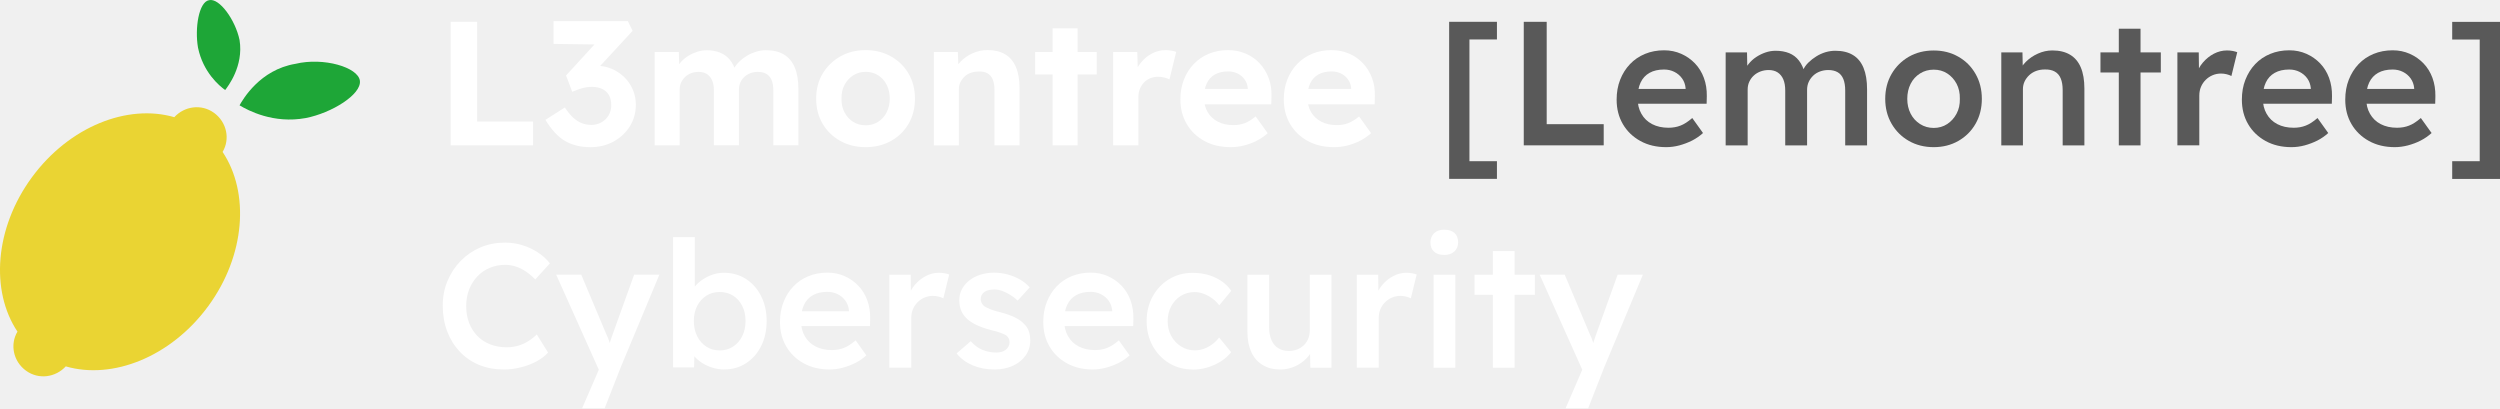
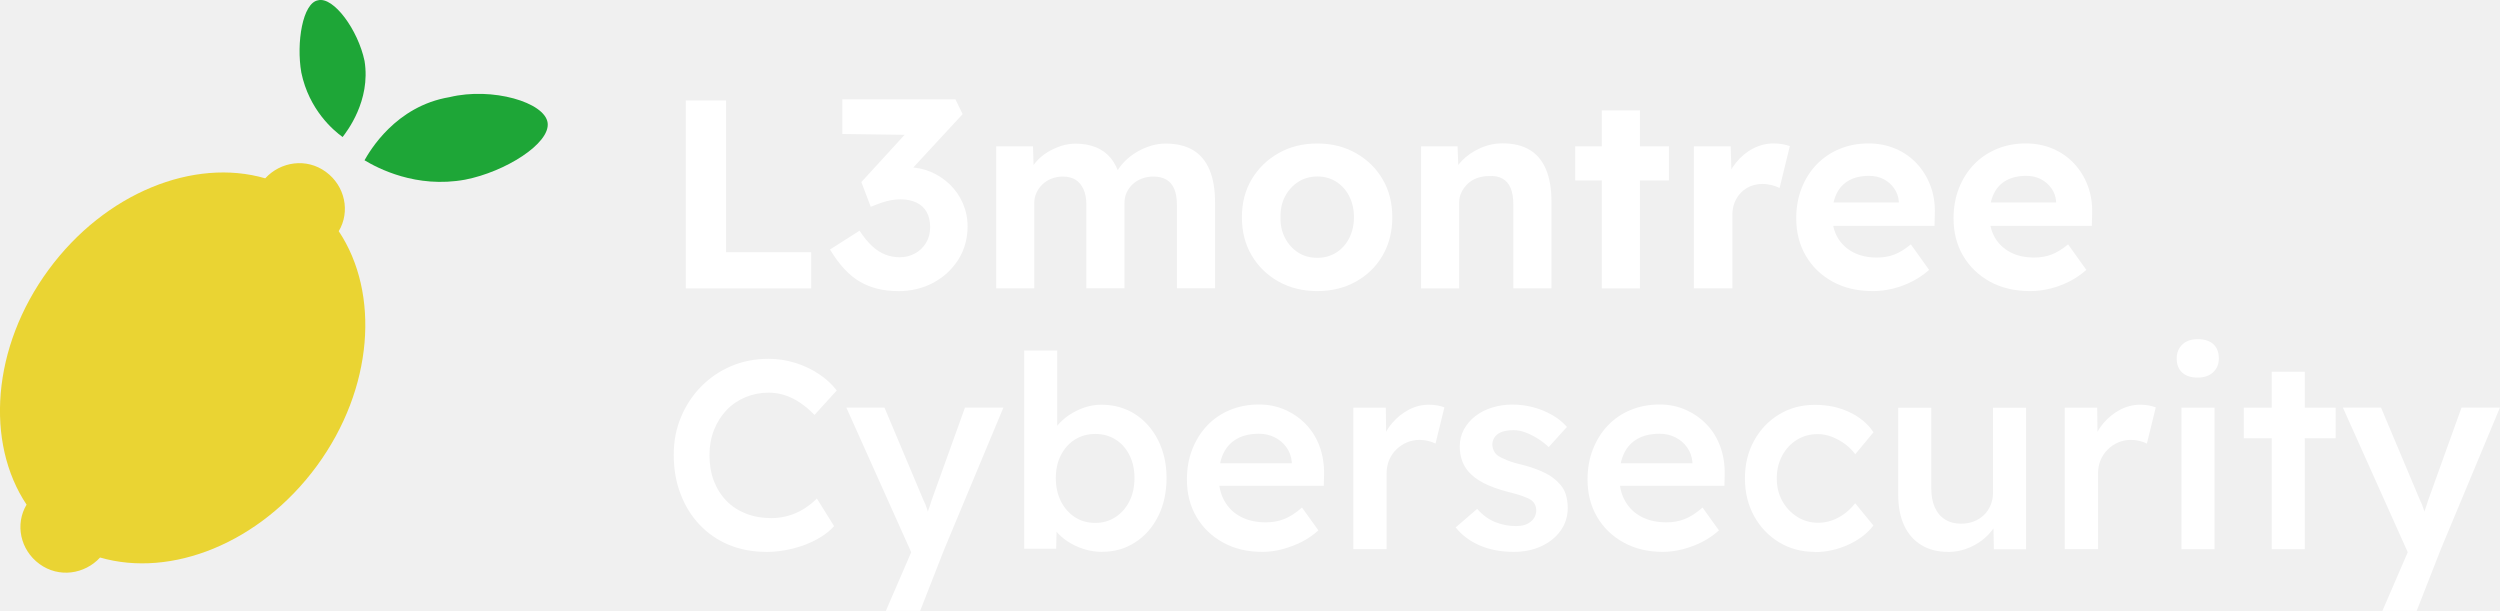
- <svg xmlns="http://www.w3.org/2000/svg" id="Ebene_2" data-name="Ebene 2" viewBox="0 0 539.75 88.15">
+ <svg xmlns="http://www.w3.org/2000/svg" id="Ebene_2" data-name="Ebene 2" viewBox="0 0 354.7 86.68">
  <defs>
    <style>
      .cls-1 {
-         fill: #595959;
+         fill: #1ea637;
      }

-       .cls-1, .cls-2, .cls-3, .cls-4 {
+       .cls-1, .cls-2, .cls-3 {
        stroke-width: 0px;
      }

      .cls-2 {
-         fill: #1ea637;
+         fill: #fff;
      }

      .cls-3 {
-         fill: #fff;
-       }
- 
-       .cls-4 {
        fill: #ead433;
      }
    </style>
  </defs>
  <g id="Ebene_1-2" data-name="Ebene 1">
    <g>
      <g>
-         <path class="cls-2" d="m48.61,19.44c-1.28-.92-4.76-3.84-5.86-9.15-.73-4.21.18-9.88,2.38-10.25,2.2-.55,5.67,4.21,6.59,8.6.92,5.67-2.56,10.07-3.11,10.8Z" />
-         <path class="cls-2" d="m51.72,22.74c1.83,1.1,7.32,4.03,14.27,2.75,5.67-1.1,12.08-5.12,11.71-8.05s-7.87-5.12-13.91-3.66c-7.69,1.28-11.35,7.69-12.08,8.97Z" />
-         <path class="cls-4" d="m44.95,66.11c8.05-10.98,8.97-24.52,3.11-33.31,1.65-2.75.92-6.41-1.83-8.42s-6.41-1.46-8.6.92c-10.07-2.93-22.69,2.01-30.75,12.99C-1.17,49.27-2.09,62.82,3.77,71.6c-1.65,2.75-.92,6.41,1.83,8.42,2.75,2.01,6.41,1.46,8.6-.92,10.07,2.93,22.69-2.01,30.75-12.99Z" />
+         <path class="cls-1" d="m48.61,19.44c-1.28-.92-4.76-3.84-5.86-9.15-.73-4.21.18-9.88,2.38-10.25,2.2-.55,5.67,4.21,6.59,8.6.92,5.67-2.56,10.07-3.11,10.8Z" />
+         <path class="cls-1" d="m51.72,22.74c1.83,1.1,7.32,4.03,14.27,2.75,5.67-1.1,12.08-5.12,11.71-8.05s-7.87-5.12-13.91-3.66c-7.69,1.28-11.35,7.69-12.08,8.97Z" />
+         <path class="cls-3" d="m44.95,66.11c8.05-10.98,8.97-24.52,3.11-33.31,1.65-2.75.92-6.41-1.83-8.42s-6.41-1.46-8.6.92c-10.07-2.93-22.69,2.01-30.75,12.99s-8.97,24.52-3.11,33.31c-1.65,2.75-.92,6.41,1.83,8.42,2.75,2.01,6.41,1.46,8.6-.92,10.07,2.93,22.69-2.01,30.75-12.99Z" />
      </g>
      <g>
-         <path class="cls-3" d="m97.3,31.39V4.71h5.71v21.53h12.08v5.14h-17.79Z" />
-         <path class="cls-3" d="m127.4,31.77c-2.06,0-3.85-.44-5.39-1.33-1.54-.89-2.95-2.41-4.25-4.57l4.19-2.67c.58.89,1.17,1.61,1.77,2.17.6.56,1.23.96,1.89,1.22.66.25,1.35.38,2.06.38.76,0,1.47-.18,2.13-.53.66-.36,1.19-.86,1.58-1.5.39-.65.59-1.39.59-2.23s-.17-1.59-.5-2.17c-.33-.58-.81-1.03-1.45-1.33-.64-.3-1.38-.46-2.25-.46-.38,0-.8.04-1.26.11-.46.08-.93.2-1.41.36-.48.17-1,.36-1.56.59l-1.33-3.51,7.05-7.7,1.45,1.03-11.2-.15v-4.92h16.04l1.03,2.1-8.8,9.52-1.33-1.56c.2-.1.54-.2,1.01-.29.47-.09.91-.13,1.31-.13,1.17,0,2.26.22,3.28.65,1.02.43,1.92,1.03,2.71,1.79.79.76,1.4,1.65,1.85,2.67.44,1.02.67,2.11.67,3.28,0,1.75-.44,3.32-1.31,4.71-.88,1.38-2.06,2.48-3.54,3.28s-3.16,1.2-5.01,1.2Z" />
-         <path class="cls-3" d="m141.34,31.39V11.23h5.22l.11,3.85-.8.15c.28-.66.65-1.26,1.1-1.79.46-.53,1-.99,1.62-1.37.62-.38,1.28-.68,1.96-.9s1.37-.32,2.06-.32c1.04,0,1.98.17,2.82.5.84.33,1.55.84,2.13,1.54.58.7,1.04,1.62,1.37,2.76l-.84-.08.27-.61c.33-.61.75-1.16,1.26-1.66.51-.5,1.08-.93,1.71-1.3.63-.37,1.3-.65,1.98-.86.69-.2,1.36-.3,2.02-.3,1.57,0,2.88.31,3.92.93,1.04.62,1.82,1.56,2.34,2.8.52,1.24.78,2.77.78,4.57v12.23h-5.41v-11.85c0-.92-.13-1.66-.38-2.25-.25-.58-.62-1.02-1.1-1.31s-1.11-.44-1.87-.44c-.58,0-1.12.1-1.62.29-.5.19-.93.46-1.29.8-.37.34-.65.74-.86,1.2-.2.46-.3.97-.3,1.52v12.04h-5.41v-11.89c0-.84-.13-1.56-.4-2.15-.27-.6-.64-1.05-1.12-1.35-.48-.3-1.08-.46-1.79-.46-.58,0-1.12.1-1.62.29s-.92.46-1.28.8-.64.74-.86,1.2-.32.95-.32,1.49v12.08h-5.41Z" />
-         <path class="cls-3" d="m186.91,31.77c-2.06,0-3.89-.45-5.5-1.35-1.61-.9-2.88-2.14-3.81-3.71-.93-1.57-1.39-3.38-1.39-5.41s.46-3.83,1.39-5.39c.93-1.56,2.2-2.8,3.81-3.72,1.61-.92,3.45-1.37,5.5-1.37s3.85.46,5.47,1.37c1.61.91,2.88,2.15,3.79,3.72.91,1.56,1.37,3.36,1.37,5.39s-.46,3.84-1.37,5.41c-.92,1.58-2.18,2.81-3.79,3.71-1.61.9-3.44,1.35-5.47,1.35Zm0-4.72c.99,0,1.88-.25,2.67-.74.79-.5,1.4-1.18,1.85-2.06.44-.88.67-1.86.67-2.95s-.22-2.11-.67-2.99c-.44-.88-1.06-1.56-1.85-2.06s-1.68-.74-2.67-.74-1.92.25-2.71.76c-.79.51-1.41,1.19-1.87,2.06-.46.86-.67,1.85-.65,2.97-.03,1.09.19,2.08.65,2.95.46.88,1.08,1.56,1.87,2.06.79.5,1.69.74,2.71.74Z" />
-         <path class="cls-3" d="m201.62,31.39V11.23h5.18l.15,4.12-1.07.46c.28-.91.78-1.75,1.5-2.5s1.59-1.35,2.61-1.81c1.02-.46,2.08-.69,3.2-.69,1.52,0,2.8.3,3.83.92,1.03.61,1.8,1.53,2.32,2.76.52,1.23.78,2.75.78,4.55v12.34h-5.41v-11.93c0-.91-.13-1.68-.38-2.29-.25-.61-.64-1.06-1.16-1.35-.52-.29-1.16-.41-1.92-.36-.61,0-1.17.1-1.7.29s-.97.46-1.33.82c-.37.36-.66.76-.88,1.22s-.32.95-.32,1.49v12.12h-5.41Z" />
-         <path class="cls-3" d="m223.48,16.07v-4.84h13.3v4.84h-13.3Zm3.77,15.32V6.12h5.41v25.26h-5.41Z" />
-         <path class="cls-3" d="m240.32,31.39V11.23h5.22l.19,6.48-.91-1.33c.3-1.04.8-1.99,1.49-2.84s1.49-1.52,2.42-2,1.9-.72,2.92-.72c.43,0,.85.04,1.26.11.41.08.75.17,1.03.27l-1.45,5.94c-.3-.15-.67-.29-1.11-.4s-.88-.17-1.33-.17c-.61,0-1.17.11-1.7.32s-.97.52-1.35.91c-.38.39-.68.86-.9,1.39-.22.53-.32,1.12-.32,1.75v10.44h-5.45Z" />
-         <path class="cls-3" d="m265.74,31.77c-2.18,0-4.09-.44-5.71-1.33-1.63-.89-2.9-2.11-3.81-3.66-.92-1.55-1.37-3.33-1.37-5.33,0-1.55.25-2.97.76-4.27.51-1.3,1.22-2.42,2.13-3.37.91-.95,2-1.69,3.26-2.21s2.62-.78,4.1-.78c1.37,0,2.64.25,3.81.74,1.17.5,2.18,1.19,3.03,2.1.85.9,1.5,1.96,1.96,3.18.46,1.22.66,2.55.61,4l-.04,1.68h-16.19l-.88-3.32h12.61l-.61.69v-.84c-.05-.69-.27-1.31-.67-1.87-.39-.56-.9-.99-1.51-1.3-.61-.3-1.29-.46-2.06-.46-1.12,0-2.06.22-2.84.65-.78.43-1.37,1.07-1.77,1.91s-.61,1.85-.61,3.05.26,2.27.78,3.16c.52.89,1.26,1.58,2.21,2.08.95.5,2.08.74,3.37.74.89,0,1.7-.14,2.44-.42.74-.28,1.52-.76,2.36-1.45l2.59,3.62c-.74.66-1.55,1.21-2.44,1.66-.89.45-1.8.78-2.74,1.01-.94.23-1.87.34-2.78.34Z" />
-         <path class="cls-3" d="m288.06,31.77c-2.19,0-4.09-.44-5.71-1.33-1.63-.89-2.9-2.11-3.81-3.66-.91-1.55-1.37-3.33-1.37-5.33,0-1.55.25-2.97.76-4.27.51-1.3,1.22-2.42,2.13-3.37.92-.95,2-1.69,3.26-2.21,1.26-.52,2.62-.78,4.1-.78,1.37,0,2.64.25,3.81.74,1.17.5,2.18,1.19,3.03,2.1.85.9,1.5,1.96,1.96,3.18.46,1.22.66,2.55.61,4l-.04,1.68h-16.19l-.88-3.32h12.61l-.61.69v-.84c-.05-.69-.27-1.31-.67-1.87-.39-.56-.89-.99-1.5-1.3-.61-.3-1.3-.46-2.06-.46-1.12,0-2.06.22-2.84.65-.78.43-1.37,1.07-1.77,1.91s-.61,1.85-.61,3.05.26,2.27.78,3.16c.52.89,1.26,1.58,2.21,2.08.95.5,2.08.74,3.37.74.89,0,1.7-.14,2.44-.42.74-.28,1.52-.76,2.36-1.45l2.59,3.62c-.74.66-1.55,1.21-2.44,1.66-.89.45-1.8.78-2.74,1.01-.94.23-1.87.34-2.78.34Z" />
-         <path class="cls-1" d="m312.87,38.62V4.71h10.32v3.81h-6.17l.23-.3v27.05l-.38-.46h6.32v3.81h-10.32Z" />
-         <path class="cls-1" d="m328.98,31.39V4.71h4.95v22.1h12.31v4.57h-17.26Z" />
-         <path class="cls-1" d="m359.73,31.77c-2.11,0-3.97-.44-5.58-1.33-1.61-.89-2.87-2.1-3.77-3.64s-1.35-3.3-1.35-5.28c0-1.57.25-3.01.76-4.3.51-1.3,1.21-2.42,2.12-3.37.9-.95,1.98-1.69,3.24-2.21s2.63-.78,4.13-.78c1.32,0,2.55.25,3.7.76,1.14.51,2.13,1.2,2.97,2.08.84.88,1.48,1.92,1.92,3.12.45,1.21.65,2.52.63,3.94l-.04,1.64h-16.27l-.88-3.2h13.22l-.61.65v-.84c-.08-.79-.33-1.48-.76-2.08s-.98-1.07-1.66-1.41c-.67-.34-1.42-.51-2.23-.51-1.25,0-2.29.24-3.14.72s-1.49,1.17-1.92,2.08c-.43.9-.65,2.03-.65,3.37s.27,2.43.82,3.39c.54.97,1.32,1.71,2.32,2.23,1,.52,2.18.78,3.52.78.94,0,1.8-.15,2.59-.46.79-.3,1.64-.85,2.55-1.64l2.32,3.24c-.69.63-1.47,1.17-2.34,1.62-.88.44-1.8.79-2.76,1.05s-1.92.38-2.86.38Z" />
-         <path class="cls-1" d="m372.57,31.39V11.31h4.61l.08,4.04-.76.3c.23-.66.57-1.28,1.03-1.85.46-.57,1-1.07,1.64-1.49s1.31-.75,2.02-.99,1.44-.36,2.17-.36c1.09,0,2.06.17,2.91.51.85.34,1.56.88,2.13,1.62.57.74,1,1.68,1.28,2.82l-.72-.15.31-.61c.28-.61.67-1.16,1.18-1.66.51-.5,1.08-.94,1.71-1.33.63-.39,1.3-.69,2-.9.7-.2,1.39-.3,2.08-.3,1.52,0,2.79.3,3.81.92,1.02.61,1.78,1.54,2.29,2.78.51,1.24.76,2.78.76,4.61v12.12h-4.72v-11.81c0-1.02-.13-1.85-.4-2.51s-.67-1.15-1.22-1.47c-.55-.32-1.23-.48-2.04-.48-.63,0-1.24.11-1.81.32-.57.22-1.06.52-1.47.92s-.72.84-.95,1.35-.34,1.07-.34,1.68v12h-4.72v-11.85c0-.97-.14-1.77-.42-2.42-.28-.65-.69-1.14-1.22-1.49-.53-.34-1.18-.51-1.94-.51-.64,0-1.23.11-1.79.32-.56.22-1.04.51-1.45.9-.41.38-.72.83-.95,1.33s-.34,1.07-.34,1.68v12.04h-4.72Z" />
-         <path class="cls-1" d="m417.49,31.77c-2.01,0-3.8-.45-5.37-1.35-1.58-.9-2.82-2.14-3.73-3.71-.91-1.57-1.37-3.37-1.37-5.37s.46-3.8,1.37-5.37c.91-1.57,2.16-2.81,3.73-3.72,1.57-.9,3.37-1.35,5.37-1.35s3.76.45,5.33,1.35c1.58.9,2.81,2.14,3.71,3.72.9,1.58,1.35,3.37,1.35,5.37s-.45,3.8-1.35,5.37c-.9,1.58-2.14,2.81-3.71,3.71-1.57.9-3.35,1.35-5.33,1.35Zm0-4.15c1.09,0,2.06-.28,2.92-.84.85-.56,1.52-1.31,2.02-2.25.5-.94.73-2.01.7-3.2.03-1.22-.21-2.3-.7-3.24-.5-.94-1.17-1.68-2.02-2.23s-1.82-.82-2.92-.82-2.08.27-2.95.82-1.56,1.29-2.04,2.25c-.48.95-.72,2.03-.72,3.22s.24,2.26.72,3.2c.48.94,1.16,1.69,2.04,2.25.88.56,1.86.84,2.95.84Z" />
-         <path class="cls-1" d="m432.08,31.39V11.31h4.57l.08,4.12-.88.46c.25-.91.75-1.75,1.49-2.5.74-.75,1.61-1.35,2.63-1.81,1.02-.46,2.06-.69,3.12-.69,1.52,0,2.8.3,3.83.92,1.03.61,1.8,1.52,2.32,2.74.52,1.22.78,2.74.78,4.57v12.27h-4.69v-11.93c0-1.01-.14-1.86-.42-2.53-.28-.67-.71-1.17-1.3-1.49-.58-.32-1.29-.46-2.13-.44-.69,0-1.31.11-1.89.32-.57.22-1.07.52-1.49.92s-.75.84-.99,1.35c-.24.51-.36,1.07-.36,1.68v12.12h-4.69Z" />
-         <path class="cls-1" d="m453.49,15.65v-4.34h13.03v4.34h-13.03Zm3.96,15.74V6.2h4.69v25.19h-4.69Z" />
-         <path class="cls-1" d="m470.1,31.39V11.31h4.61l.08,6.4-.65-1.45c.28-1.02.76-1.93,1.45-2.74.69-.81,1.48-1.45,2.38-1.92.9-.47,1.85-.71,2.84-.71.43,0,.84.04,1.24.11.39.08.72.17.97.27l-1.26,5.14c-.28-.15-.62-.28-1.03-.38-.41-.1-.81-.15-1.22-.15-.64,0-1.24.12-1.81.36-.57.24-1.07.58-1.5,1.01-.43.43-.77.93-1.01,1.5s-.36,1.21-.36,1.92v10.71h-4.72Z" />
-         <path class="cls-1" d="m494.72,31.77c-2.11,0-3.97-.44-5.58-1.33s-2.87-2.1-3.77-3.64c-.9-1.54-1.35-3.3-1.35-5.28,0-1.57.25-3.01.76-4.3.51-1.3,1.21-2.42,2.11-3.37.9-.95,1.98-1.69,3.24-2.21s2.63-.78,4.13-.78c1.32,0,2.55.25,3.7.76s2.13,1.2,2.97,2.08c.84.88,1.48,1.92,1.92,3.12.44,1.21.65,2.52.63,3.94l-.04,1.64h-16.27l-.88-3.2h13.22l-.61.65v-.84c-.08-.79-.33-1.48-.76-2.08-.43-.6-.99-1.07-1.66-1.41-.67-.34-1.42-.51-2.23-.51-1.25,0-2.29.24-3.14.72s-1.49,1.17-1.92,2.08c-.43.9-.65,2.03-.65,3.37s.27,2.43.82,3.39c.55.97,1.32,1.71,2.32,2.23s2.18.78,3.53.78c.94,0,1.8-.15,2.59-.46.79-.3,1.64-.85,2.55-1.64l2.32,3.24c-.69.63-1.47,1.17-2.34,1.62-.88.44-1.8.79-2.76,1.05s-1.92.38-2.86.38Z" />
-         <path class="cls-1" d="m517.04,31.77c-2.11,0-3.97-.44-5.58-1.33-1.61-.89-2.87-2.1-3.77-3.64-.9-1.54-1.35-3.3-1.35-5.28,0-1.57.25-3.01.76-4.3.51-1.3,1.21-2.42,2.11-3.37.9-.95,1.98-1.69,3.24-2.21,1.26-.52,2.63-.78,4.13-.78,1.32,0,2.55.25,3.7.76,1.14.51,2.13,1.2,2.97,2.08.84.88,1.48,1.92,1.92,3.12.44,1.21.65,2.52.63,3.94l-.04,1.64h-16.27l-.88-3.2h13.22l-.61.65v-.84c-.08-.79-.33-1.48-.76-2.08s-.98-1.07-1.66-1.41c-.67-.34-1.42-.51-2.23-.51-1.24,0-2.29.24-3.14.72-.85.48-1.49,1.17-1.92,2.08-.43.9-.65,2.03-.65,3.37s.27,2.43.82,3.39c.55.97,1.32,1.71,2.32,2.23,1,.52,2.18.78,3.52.78.94,0,1.8-.15,2.59-.46.79-.3,1.64-.85,2.55-1.64l2.32,3.24c-.69.63-1.47,1.17-2.34,1.62s-1.8.79-2.76,1.05c-.96.25-1.92.38-2.86.38Z" />
-         <path class="cls-1" d="m529.43,38.62v-3.81h6.17l-.23.3V8.07l.38.46h-6.32v-3.81h10.32v33.91h-10.32Z" />
-         <path class="cls-3" d="m108.73,79.77c-1.93,0-3.7-.33-5.3-.99s-2.98-1.61-4.15-2.84c-1.17-1.23-2.08-2.69-2.72-4.38-.65-1.69-.97-3.54-.97-5.54s.34-3.72,1.03-5.37c.69-1.65,1.64-3.1,2.86-4.34,1.22-1.24,2.64-2.21,4.27-2.9s3.39-1.03,5.3-1.03c1.3,0,2.55.19,3.77.57s2.34.91,3.35,1.58c1.02.67,1.87,1.45,2.55,2.34l-3.16,3.47c-.66-.69-1.34-1.26-2.04-1.73-.7-.47-1.42-.83-2.17-1.07-.75-.24-1.52-.36-2.31-.36-1.17,0-2.27.22-3.3.65s-1.92,1.04-2.67,1.83c-.75.79-1.34,1.72-1.77,2.8-.43,1.08-.65,2.28-.65,3.6s.21,2.57.63,3.66c.42,1.09,1.02,2.03,1.79,2.82.77.79,1.7,1.39,2.78,1.81,1.08.42,2.27.63,3.56.63.84,0,1.65-.11,2.44-.34.79-.23,1.52-.55,2.19-.97.67-.42,1.29-.91,1.85-1.47l2.44,3.92c-.61.69-1.42,1.31-2.44,1.87-1.02.56-2.15,1-3.41,1.31-1.26.32-2.51.48-3.75.48Z" />
-         <path class="cls-3" d="m125.68,88.15l4.27-9.87.04,3.12-9.91-22.1h5.41l5.52,13.11c.18.33.36.77.53,1.31.18.55.33,1.09.46,1.62l-.95.31c.18-.48.37-1,.57-1.54.2-.55.39-1.11.57-1.7l4.72-13.11h5.45l-8.38,20.08-3.43,8.76h-4.88Z" />
-         <path class="cls-3" d="m156.39,79.77c-.89,0-1.76-.13-2.61-.4-.85-.27-1.62-.63-2.3-1.08-.69-.46-1.26-.97-1.71-1.54-.46-.57-.76-1.15-.91-1.73l1.11-.5-.12,4.8h-4.53v-28.12h4.69v12.76l-.84-.38c.13-.61.41-1.19.86-1.73.44-.55,1-1.04,1.66-1.49.66-.44,1.38-.8,2.17-1.07.79-.27,1.59-.4,2.4-.4,1.8,0,3.4.45,4.78,1.33,1.38.89,2.48,2.12,3.28,3.7.8,1.58,1.2,3.37,1.2,5.37s-.39,3.84-1.18,5.41c-.79,1.58-1.87,2.81-3.26,3.71-1.38.9-2.94,1.35-4.67,1.35Zm-.99-4.11c1.07,0,2.02-.27,2.86-.82s1.5-1.3,1.98-2.25.72-2.05.72-3.3-.23-2.3-.71-3.24c-.47-.94-1.12-1.68-1.96-2.21-.84-.53-1.8-.8-2.9-.8s-2.06.27-2.89.8c-.84.53-1.5,1.27-1.98,2.21-.48.94-.72,2.02-.72,3.24s.24,2.34.72,3.3,1.14,1.7,1.98,2.25c.84.55,1.8.82,2.89.82Z" />
-         <path class="cls-3" d="m179.1,79.77c-2.11,0-3.97-.44-5.58-1.33-1.61-.89-2.87-2.1-3.77-3.64s-1.35-3.3-1.35-5.28c0-1.57.25-3.01.76-4.3.51-1.3,1.21-2.42,2.12-3.37.9-.95,1.98-1.69,3.24-2.21s2.63-.78,4.13-.78c1.32,0,2.55.25,3.7.76,1.14.51,2.13,1.2,2.97,2.08.84.88,1.48,1.92,1.92,3.12.45,1.21.65,2.52.63,3.94l-.04,1.64h-16.27l-.88-3.2h13.22l-.61.65v-.84c-.08-.79-.33-1.48-.76-2.08s-.98-1.07-1.66-1.41c-.67-.34-1.42-.51-2.23-.51-1.25,0-2.29.24-3.14.72s-1.49,1.17-1.92,2.08c-.43.9-.65,2.03-.65,3.37s.27,2.43.82,3.39c.54.97,1.32,1.71,2.32,2.23,1,.52,2.18.78,3.52.78.94,0,1.8-.15,2.59-.46.79-.3,1.64-.85,2.55-1.64l2.32,3.24c-.69.63-1.47,1.17-2.34,1.62-.88.44-1.8.79-2.76,1.05s-1.92.38-2.86.38Z" />
-         <path class="cls-3" d="m192.01,79.39v-20.08h4.61l.08,6.4-.65-1.45c.28-1.02.76-1.93,1.45-2.74.69-.81,1.48-1.45,2.38-1.92.9-.47,1.85-.71,2.84-.71.43,0,.84.04,1.24.11.39.08.72.17.97.27l-1.26,5.14c-.28-.15-.62-.28-1.03-.38-.41-.1-.81-.15-1.22-.15-.64,0-1.24.12-1.81.36-.57.24-1.07.58-1.5,1.01-.43.43-.77.93-1.01,1.5-.24.57-.36,1.21-.36,1.92v10.71h-4.72Z" />
-         <path class="cls-3" d="m214.76,79.77c-1.78,0-3.37-.3-4.78-.9s-2.56-1.45-3.45-2.57l3.05-2.63c.76.86,1.61,1.49,2.55,1.87.94.38,1.93.57,2.97.57.43,0,.82-.05,1.16-.15s.64-.25.9-.46.45-.44.59-.71c.14-.27.21-.57.21-.9,0-.61-.23-1.09-.69-1.45-.25-.18-.65-.37-1.2-.57-.55-.2-1.25-.41-2.11-.61-1.37-.36-2.51-.77-3.43-1.24-.92-.47-1.63-1-2.13-1.58-.43-.48-.76-1.03-.97-1.64-.22-.61-.32-1.27-.32-1.98,0-.89.2-1.7.59-2.42s.93-1.35,1.62-1.89c.69-.53,1.49-.94,2.4-1.22.92-.28,1.87-.42,2.86-.42s2,.13,2.95.38c.95.25,1.84.62,2.67,1.09.82.47,1.53,1.04,2.11,1.7l-2.59,2.86c-.48-.46-1.01-.86-1.58-1.22-.57-.36-1.15-.64-1.73-.86-.58-.21-1.13-.32-1.64-.32s-.91.04-1.29.13c-.38.09-.7.22-.95.4s-.45.4-.59.67c-.14.27-.21.58-.21.93.02.31.11.59.25.86.14.27.34.49.59.67.28.18.7.38,1.26.61s1.28.45,2.17.65c1.24.33,2.29.7,3.12,1.11s1.5.88,1.98,1.41c.48.46.83.99,1.03,1.6s.3,1.28.3,2.02c0,1.19-.34,2.26-1.01,3.2-.67.94-1.59,1.68-2.74,2.21-1.16.53-2.46.8-3.91.8Z" />
-         <path class="cls-3" d="m235.94,79.77c-2.11,0-3.97-.44-5.58-1.33s-2.87-2.1-3.77-3.64c-.9-1.54-1.35-3.3-1.35-5.28,0-1.57.25-3.01.76-4.3.51-1.3,1.21-2.42,2.11-3.37.9-.95,1.98-1.69,3.24-2.21,1.26-.52,2.63-.78,4.13-.78,1.32,0,2.55.25,3.7.76s2.13,1.2,2.97,2.08c.84.88,1.48,1.92,1.92,3.12.44,1.21.65,2.52.63,3.94l-.04,1.64h-16.27l-.88-3.2h13.22l-.61.65v-.84c-.08-.79-.33-1.48-.76-2.08-.43-.6-.99-1.07-1.66-1.41-.67-.34-1.42-.51-2.23-.51-1.25,0-2.29.24-3.14.72-.85.48-1.49,1.17-1.92,2.08-.43.9-.65,2.03-.65,3.37s.27,2.43.82,3.39c.55.97,1.32,1.71,2.32,2.23,1,.52,2.18.78,3.52.78.94,0,1.8-.15,2.59-.46.79-.3,1.64-.85,2.55-1.64l2.32,3.24c-.69.63-1.47,1.17-2.34,1.62-.88.44-1.8.79-2.76,1.05-.97.25-1.92.38-2.86.38Z" />
-         <path class="cls-3" d="m257.47,79.77c-1.88,0-3.57-.46-5.07-1.37-1.5-.92-2.68-2.16-3.54-3.73-.86-1.57-1.3-3.35-1.3-5.33s.43-3.76,1.3-5.33c.86-1.57,2.04-2.82,3.54-3.73,1.5-.92,3.19-1.37,5.07-1.37s3.44.34,4.92,1.03c1.47.69,2.62,1.64,3.43,2.86l-2.59,3.12c-.38-.53-.86-1.02-1.45-1.45-.58-.43-1.21-.77-1.87-1.03-.66-.25-1.32-.38-1.98-.38-1.12,0-2.11.27-2.99.82-.88.55-1.57,1.29-2.08,2.25-.51.95-.76,2.03-.76,3.22s.26,2.26.78,3.2c.52.94,1.22,1.69,2.11,2.25.89.56,1.88.84,2.97.84.66,0,1.3-.11,1.92-.32.62-.22,1.21-.53,1.77-.93s1.08-.91,1.56-1.52l2.59,3.16c-.86,1.12-2.05,2.03-3.56,2.72s-3.1,1.05-4.78,1.05Z" />
-         <path class="cls-3" d="m276.37,79.77c-1.45,0-2.71-.32-3.77-.97-1.07-.65-1.88-1.57-2.44-2.78-.56-1.21-.84-2.65-.84-4.32v-12.38h4.69v11.39c0,1.07.17,1.97.5,2.72.33.75.81,1.33,1.45,1.73.63.41,1.4.61,2.29.61.66,0,1.26-.11,1.81-.32.55-.22,1.02-.52,1.43-.91.41-.39.72-.86.95-1.41.23-.55.34-1.14.34-1.77v-12.04h4.69v20.08h-4.57l-.08-4.19.84-.46c-.3.97-.82,1.82-1.54,2.57s-1.58,1.35-2.57,1.79c-.99.44-2.04.67-3.16.67Z" />
-         <path class="cls-3" d="m292.94,79.39v-20.08h4.61l.08,6.4-.65-1.45c.28-1.02.76-1.93,1.45-2.74.69-.81,1.48-1.45,2.38-1.92.9-.47,1.85-.71,2.84-.71.43,0,.84.04,1.24.11.39.08.72.17.97.27l-1.26,5.14c-.28-.15-.62-.28-1.03-.38-.41-.1-.81-.15-1.22-.15-.64,0-1.24.12-1.81.36-.57.24-1.07.58-1.5,1.01-.43.43-.77.93-1.01,1.5s-.36,1.21-.36,1.92v10.71h-4.72Z" />
-         <path class="cls-3" d="m311.8,55.04c-.94,0-1.67-.23-2.19-.71-.52-.47-.78-1.14-.78-2,0-.81.27-1.47.8-1.98.53-.51,1.26-.76,2.17-.76.96,0,1.71.24,2.23.71s.78,1.15.78,2.04c0,.79-.27,1.44-.8,1.94-.53.51-1.27.76-2.21.76Zm-2.29,24.35v-20.08h4.69v20.08h-4.69Z" />
-         <path class="cls-3" d="m318.35,63.65v-4.34h13.03v4.34h-13.03Zm3.96,15.74v-25.18h4.69v25.18h-4.69Z" />
-         <path class="cls-3" d="m338.01,88.15l4.27-9.87.04,3.12-9.91-22.1h5.41l5.53,13.11c.18.33.36.77.53,1.31.18.55.33,1.09.46,1.62l-.95.31c.18-.48.37-1,.57-1.54s.39-1.11.57-1.7l4.72-13.11h5.45l-8.38,20.08-3.43,8.76h-4.88Z" />
+         <path class="cls-2" d="m97.3,40.92V14.25h5.71v21.53h12.08v5.14h-17.79Z" />
+         <path class="cls-2" d="m127.4,41.3c-2.06,0-3.85-.44-5.39-1.33-1.54-.89-2.95-2.41-4.25-4.57l4.19-2.67c.58.89,1.17,1.61,1.77,2.17s1.23.96,1.89,1.22,1.35.38,2.06.38c.76,0,1.47-.18,2.13-.53.66-.36,1.19-.86,1.58-1.5s.59-1.39.59-2.23-.17-1.59-.5-2.17c-.33-.58-.81-1.03-1.45-1.33-.63-.3-1.38-.46-2.25-.46-.38,0-.8.04-1.26.11-.46.08-.93.2-1.41.36-.48.17-1,.36-1.56.59l-1.33-3.51,7.05-7.7,1.45,1.03-11.2-.15v-4.92h16.04l1.03,2.1-8.8,9.52-1.33-1.56c.2-.1.54-.2,1.01-.29.47-.09.91-.13,1.31-.13,1.17,0,2.26.22,3.28.65,1.02.43,1.92,1.03,2.71,1.79.79.76,1.4,1.65,1.85,2.67.44,1.02.67,2.11.67,3.28,0,1.75-.44,3.32-1.31,4.71-.88,1.38-2.06,2.48-3.54,3.28-1.49.8-3.16,1.2-5.01,1.2Z" />
+         <path class="cls-2" d="m141.34,40.92v-20.16h5.22l.12,3.85-.8.15c.28-.66.65-1.26,1.11-1.79s1-.99,1.62-1.37c.62-.38,1.28-.68,1.96-.9s1.37-.32,2.06-.32c1.04,0,1.98.17,2.82.5.84.33,1.55.84,2.13,1.54.58.7,1.04,1.62,1.37,2.76l-.84-.08.27-.61c.33-.61.75-1.16,1.26-1.66.51-.5,1.08-.93,1.71-1.3.63-.37,1.29-.65,1.98-.86.69-.2,1.36-.3,2.02-.3,1.58,0,2.88.31,3.92.93,1.04.62,1.82,1.56,2.34,2.8s.78,2.77.78,4.57v12.23h-5.41v-11.85c0-.92-.13-1.66-.38-2.25s-.62-1.02-1.11-1.31-1.1-.44-1.87-.44c-.58,0-1.12.1-1.62.29s-.93.46-1.3.8-.65.74-.86,1.2-.3.97-.3,1.52v12.04h-5.41v-11.89c0-.84-.13-1.56-.4-2.15-.27-.6-.64-1.05-1.12-1.35s-1.08-.46-1.79-.46c-.58,0-1.12.1-1.62.29s-.92.46-1.28.8c-.36.34-.64.74-.86,1.2s-.32.95-.32,1.49v12.08h-5.41Z" />
+         <path class="cls-2" d="m186.91,41.3c-2.06,0-3.89-.45-5.51-1.35-1.61-.9-2.88-2.14-3.81-3.71-.93-1.57-1.39-3.38-1.39-5.41s.46-3.83,1.39-5.39c.93-1.56,2.2-2.8,3.81-3.71,1.61-.92,3.45-1.37,5.51-1.37s3.85.46,5.47,1.37c1.61.91,2.88,2.15,3.79,3.71.92,1.56,1.37,3.36,1.37,5.39s-.46,3.84-1.37,5.41c-.91,1.58-2.18,2.81-3.79,3.71-1.61.9-3.44,1.35-5.47,1.35Zm0-4.72c.99,0,1.88-.25,2.67-.74.79-.5,1.4-1.18,1.85-2.06.44-.88.67-1.86.67-2.95s-.22-2.11-.67-2.99c-.45-.88-1.06-1.56-1.85-2.06-.79-.5-1.68-.74-2.67-.74s-1.92.25-2.71.76c-.79.51-1.41,1.19-1.87,2.06-.46.86-.67,1.85-.65,2.97-.03,1.09.19,2.08.65,2.95.46.88,1.08,1.56,1.87,2.06.79.5,1.69.74,2.71.74Z" />
+         <path class="cls-2" d="m201.62,40.92v-20.16h5.18l.15,4.12-1.07.46c.28-.91.78-1.75,1.5-2.5.72-.75,1.59-1.35,2.61-1.81,1.02-.46,2.08-.69,3.2-.69,1.52,0,2.8.3,3.83.92,1.03.61,1.8,1.53,2.32,2.76.52,1.23.78,2.75.78,4.55v12.34h-5.41v-11.93c0-.91-.13-1.68-.38-2.29-.25-.61-.64-1.06-1.16-1.35s-1.16-.41-1.92-.36c-.61,0-1.17.1-1.7.29-.52.19-.96.46-1.33.82-.37.36-.66.76-.88,1.22s-.32.95-.32,1.49v12.12h-5.41Z" />
+         <path class="cls-2" d="m223.49,25.6v-4.84h13.3v4.84h-13.3Zm3.77,15.32V15.66h5.41v25.26h-5.41Z" />
+         <path class="cls-2" d="m240.33,40.92v-20.16h5.22l.19,6.48-.92-1.33c.31-1.04.8-1.99,1.49-2.84.69-.85,1.49-1.52,2.42-2s1.9-.72,2.92-.72c.43,0,.85.04,1.26.11s.75.17,1.03.27l-1.45,5.94c-.3-.15-.67-.29-1.1-.4-.43-.11-.88-.17-1.33-.17-.61,0-1.17.11-1.7.32-.52.22-.97.52-1.35.91-.38.39-.68.86-.9,1.39-.22.53-.32,1.12-.32,1.75v10.44h-5.45Z" />
+         <path class="cls-2" d="m265.74,41.3c-2.18,0-4.09-.44-5.71-1.33-1.63-.89-2.9-2.11-3.81-3.66-.91-1.55-1.37-3.33-1.37-5.33,0-1.55.25-2.97.76-4.27.51-1.3,1.22-2.42,2.13-3.37.92-.95,2-1.69,3.26-2.21s2.62-.78,4.1-.78c1.37,0,2.64.25,3.81.74s2.18,1.19,3.03,2.1c.85.9,1.5,1.96,1.96,3.18.46,1.22.66,2.55.61,4l-.04,1.68h-16.19l-.88-3.32h12.61l-.61.69v-.84c-.05-.69-.27-1.31-.67-1.87-.39-.56-.9-.99-1.5-1.3s-1.3-.46-2.06-.46c-1.12,0-2.06.22-2.84.65-.78.43-1.37,1.07-1.77,1.91s-.61,1.85-.61,3.05.26,2.27.78,3.16c.52.89,1.26,1.58,2.21,2.08.95.5,2.08.74,3.37.74.89,0,1.7-.14,2.44-.42.74-.28,1.52-.76,2.36-1.45l2.59,3.62c-.74.66-1.55,1.21-2.44,1.66-.89.45-1.8.78-2.74,1.01s-1.87.34-2.78.34Z" />
+         <path class="cls-2" d="m288.06,41.3c-2.18,0-4.09-.44-5.71-1.33s-2.89-2.11-3.81-3.66c-.92-1.55-1.37-3.33-1.37-5.33,0-1.55.25-2.97.76-4.27.51-1.3,1.22-2.42,2.13-3.37.91-.95,2-1.69,3.26-2.21,1.26-.52,2.62-.78,4.1-.78,1.37,0,2.64.25,3.81.74,1.17.5,2.18,1.19,3.03,2.1s1.51,1.96,1.96,3.18c.46,1.22.66,2.55.61,4l-.04,1.68h-16.19l-.88-3.32h12.61l-.61.69v-.84c-.05-.69-.27-1.31-.67-1.87-.39-.56-.9-.99-1.51-1.3s-1.29-.46-2.06-.46c-1.12,0-2.06.22-2.84.65-.78.43-1.37,1.07-1.77,1.91s-.61,1.85-.61,3.05.26,2.27.78,3.16c.52.89,1.26,1.58,2.21,2.08.95.5,2.08.74,3.37.74.89,0,1.7-.14,2.44-.42.74-.28,1.52-.76,2.36-1.45l2.59,3.62c-.74.66-1.55,1.21-2.44,1.66-.89.45-1.8.78-2.74,1.01s-1.87.34-2.78.34Z" />
+         <path class="cls-2" d="m108.73,78.3c-1.93,0-3.7-.33-5.3-.99-1.6-.66-2.98-1.61-4.15-2.84-1.17-1.23-2.08-2.69-2.72-4.38-.65-1.69-.97-3.54-.97-5.54s.34-3.72,1.03-5.37c.69-1.65,1.64-3.1,2.86-4.34,1.22-1.24,2.64-2.21,4.27-2.9,1.63-.69,3.39-1.03,5.3-1.03,1.29,0,2.55.19,3.77.57s2.34.91,3.35,1.58c1.02.67,1.87,1.45,2.55,2.34l-3.16,3.47c-.66-.69-1.34-1.26-2.04-1.73-.7-.47-1.42-.83-2.17-1.07-.75-.24-1.52-.36-2.3-.36-1.17,0-2.27.22-3.3.65s-1.92,1.04-2.67,1.83c-.75.79-1.34,1.72-1.77,2.8-.43,1.08-.65,2.28-.65,3.6s.21,2.57.63,3.66c.42,1.09,1.02,2.03,1.79,2.82.77.79,1.7,1.39,2.78,1.81,1.08.42,2.27.63,3.56.63.84,0,1.65-.11,2.44-.34.79-.23,1.52-.55,2.19-.97.67-.42,1.29-.91,1.85-1.47l2.44,3.92c-.61.69-1.42,1.31-2.44,1.87-1.02.56-2.15,1-3.41,1.31-1.26.32-2.51.48-3.75.48Z" />
+         <path class="cls-2" d="m125.68,86.68l4.27-9.87.04,3.12-9.91-22.1h5.41l5.52,13.11c.18.33.36.77.53,1.31.18.55.33,1.09.46,1.62l-.95.31c.18-.48.37-1,.57-1.54.2-.55.39-1.11.57-1.7l4.72-13.11h5.45l-8.38,20.08-3.43,8.76h-4.88Z" />
+         <path class="cls-2" d="m156.39,78.3c-.89,0-1.76-.13-2.61-.4-.85-.27-1.62-.63-2.3-1.08-.69-.46-1.26-.97-1.71-1.54-.46-.57-.76-1.15-.91-1.73l1.1-.5-.11,4.8h-4.54v-28.12h4.69v12.76l-.84-.38c.13-.61.41-1.19.86-1.73s1-1.04,1.66-1.49c.66-.44,1.38-.8,2.17-1.07s1.59-.4,2.4-.4c1.8,0,3.4.45,4.78,1.33s2.48,2.12,3.28,3.7c.8,1.58,1.2,3.37,1.2,5.37s-.39,3.84-1.18,5.41c-.79,1.58-1.87,2.81-3.26,3.71-1.38.9-2.94,1.35-4.67,1.35Zm-.99-4.11c1.07,0,2.02-.27,2.86-.82.84-.55,1.5-1.3,1.98-2.25s.72-2.05.72-3.3-.24-2.3-.71-3.24c-.47-.94-1.12-1.68-1.96-2.21-.84-.53-1.8-.8-2.89-.8s-2.06.27-2.9.8-1.5,1.27-1.98,2.21c-.48.94-.72,2.02-.72,3.24s.24,2.34.72,3.3c.48.95,1.14,1.7,1.98,2.25s1.8.82,2.9.82Z" />
+         <path class="cls-2" d="m179.1,78.3c-2.11,0-3.97-.44-5.58-1.33s-2.87-2.1-3.77-3.64c-.9-1.54-1.35-3.3-1.35-5.28,0-1.57.25-3.01.76-4.3.51-1.3,1.21-2.42,2.11-3.37.9-.95,1.98-1.69,3.24-2.21s2.63-.78,4.13-.78c1.32,0,2.55.25,3.7.76s2.13,1.2,2.97,2.08c.84.88,1.48,1.92,1.92,3.12.44,1.21.65,2.52.63,3.94l-.04,1.64h-16.27l-.88-3.2h13.22l-.61.65v-.84c-.08-.79-.33-1.48-.76-2.08-.43-.6-.99-1.07-1.66-1.41-.67-.34-1.42-.51-2.23-.51-1.25,0-2.29.24-3.14.72s-1.49,1.17-1.92,2.08c-.43.9-.65,2.03-.65,3.37s.27,2.43.82,3.39c.55.97,1.32,1.71,2.32,2.23s2.18.78,3.53.78c.94,0,1.8-.15,2.59-.46.79-.3,1.64-.85,2.55-1.64l2.32,3.24c-.69.63-1.47,1.17-2.34,1.62-.88.44-1.8.79-2.76,1.05s-1.92.38-2.86.38Z" />
+         <path class="cls-2" d="m192.01,77.92v-20.08h4.61l.08,6.4-.65-1.45c.28-1.02.76-1.93,1.45-2.74.69-.81,1.48-1.45,2.38-1.92.9-.47,1.85-.71,2.84-.71.43,0,.84.04,1.24.11s.72.17.97.27l-1.26,5.14c-.28-.15-.62-.28-1.03-.38-.41-.1-.81-.15-1.22-.15-.63,0-1.24.12-1.81.36-.57.24-1.07.58-1.51,1.01s-.77.93-1.01,1.5c-.24.57-.36,1.21-.36,1.92v10.71h-4.72Z" />
+         <path class="cls-2" d="m214.76,78.3c-1.78,0-3.37-.3-4.78-.9-1.41-.6-2.56-1.45-3.45-2.57l3.05-2.63c.76.86,1.61,1.49,2.55,1.87.94.38,1.93.57,2.97.57.43,0,.82-.05,1.16-.15.34-.1.64-.25.9-.46.25-.2.45-.44.59-.71.14-.27.21-.57.21-.9,0-.61-.23-1.09-.69-1.45-.25-.18-.65-.37-1.2-.57-.55-.2-1.25-.41-2.11-.61-1.37-.36-2.51-.77-3.43-1.24-.91-.47-1.62-1-2.13-1.58-.43-.48-.76-1.03-.97-1.64s-.32-1.27-.32-1.98c0-.89.2-1.7.59-2.42.39-.72.93-1.35,1.62-1.89s1.49-.94,2.4-1.22c.91-.28,1.87-.42,2.86-.42s2,.13,2.95.38c.95.25,1.84.62,2.67,1.09.83.47,1.53,1.04,2.12,1.7l-2.59,2.86c-.48-.46-1.01-.86-1.58-1.22-.57-.36-1.15-.64-1.73-.86-.58-.21-1.13-.32-1.64-.32s-.92.04-1.3.13c-.38.09-.7.22-.95.4s-.45.4-.59.67c-.14.27-.21.58-.21.93.03.31.11.59.25.86.14.27.34.49.59.67.28.18.7.38,1.26.61s1.28.45,2.17.65c1.24.33,2.29.7,3.12,1.11.84.41,1.5.88,1.98,1.41.48.46.82.99,1.03,1.6.2.61.3,1.28.3,2.02,0,1.19-.34,2.26-1.01,3.2-.67.94-1.59,1.68-2.74,2.21s-2.46.8-3.91.8Z" />
+         <path class="cls-2" d="m235.94,78.3c-2.11,0-3.97-.44-5.58-1.33-1.61-.89-2.87-2.1-3.77-3.64-.9-1.54-1.35-3.3-1.35-5.28,0-1.57.25-3.01.76-4.3.51-1.3,1.21-2.42,2.11-3.37s1.98-1.69,3.24-2.21c1.26-.52,2.63-.78,4.13-.78,1.32,0,2.55.25,3.7.76,1.14.51,2.13,1.2,2.97,2.08.84.88,1.48,1.92,1.92,3.12.44,1.21.65,2.52.63,3.94l-.04,1.64h-16.27l-.88-3.2h13.22l-.61.65v-.84c-.08-.79-.33-1.48-.76-2.08s-.98-1.07-1.66-1.41c-.67-.34-1.42-.51-2.23-.51-1.24,0-2.29.24-3.14.72-.85.48-1.49,1.17-1.92,2.08-.43.9-.65,2.03-.65,3.37s.27,2.43.82,3.39c.55.97,1.32,1.71,2.32,2.23,1,.52,2.18.78,3.52.78.94,0,1.8-.15,2.59-.46.79-.3,1.64-.85,2.55-1.64l2.32,3.24c-.69.63-1.47,1.17-2.34,1.62s-1.8.79-2.76,1.05c-.96.25-1.92.38-2.86.38Z" />
+         <path class="cls-2" d="m257.47,78.3c-1.88,0-3.57-.46-5.07-1.37-1.5-.92-2.68-2.16-3.54-3.73-.86-1.57-1.29-3.35-1.29-5.33s.43-3.76,1.29-5.33c.86-1.57,2.04-2.82,3.54-3.73,1.5-.92,3.19-1.37,5.07-1.37s3.44.34,4.91,1.03c1.47.69,2.62,1.64,3.43,2.86l-2.59,3.12c-.38-.53-.86-1.02-1.45-1.45-.58-.43-1.21-.77-1.87-1.03-.66-.25-1.32-.38-1.98-.38-1.12,0-2.12.27-2.99.82-.88.55-1.57,1.29-2.08,2.25-.51.95-.76,2.03-.76,3.22s.26,2.26.78,3.2c.52.94,1.23,1.69,2.12,2.25.89.56,1.88.84,2.97.84.66,0,1.3-.11,1.92-.32s1.21-.53,1.77-.93c.56-.41,1.08-.91,1.56-1.52l2.59,3.16c-.86,1.12-2.05,2.03-3.56,2.72s-3.11,1.05-4.78,1.05Z" />
+         <path class="cls-2" d="m276.37,78.3c-1.45,0-2.71-.32-3.77-.97-1.07-.65-1.88-1.57-2.44-2.78-.56-1.21-.84-2.65-.84-4.32v-12.38h4.69v11.39c0,1.07.16,1.97.49,2.72.33.75.81,1.33,1.45,1.73.63.41,1.4.61,2.29.61.66,0,1.26-.11,1.81-.32s1.02-.52,1.43-.91.72-.86.95-1.41c.23-.55.34-1.14.34-1.77v-12.04h4.69v20.08h-4.57l-.08-4.19.84-.46c-.3.97-.82,1.82-1.54,2.57-.72.75-1.58,1.35-2.57,1.79-.99.44-2.04.67-3.16.67Z" />
+         <path class="cls-2" d="m292.94,77.92v-20.08h4.61l.08,6.4-.65-1.45c.28-1.02.76-1.93,1.45-2.74.69-.81,1.48-1.45,2.38-1.92.9-.47,1.85-.71,2.84-.71.43,0,.84.04,1.24.11.39.08.72.17.97.27l-1.26,5.14c-.28-.15-.62-.28-1.03-.38-.41-.1-.81-.15-1.22-.15-.63,0-1.24.12-1.81.36s-1.07.58-1.5,1.01-.77.93-1.01,1.5c-.24.57-.36,1.21-.36,1.92v10.71h-4.72Z" />
+         <path class="cls-2" d="m311.8,53.57c-.94,0-1.67-.23-2.19-.71-.52-.47-.78-1.14-.78-2,0-.81.27-1.47.8-1.98.53-.51,1.26-.76,2.17-.76.97,0,1.71.24,2.23.71.52.47.78,1.15.78,2.04,0,.79-.27,1.44-.8,1.94s-1.27.76-2.21.76Zm-2.29,24.35v-20.08h4.69v20.08h-4.69Z" />
+         <path class="cls-2" d="m318.35,62.18v-4.34h13.03v4.34h-13.03Zm3.96,15.74v-25.18h4.69v25.18h-4.69Z" />
+         <path class="cls-2" d="m338.01,86.68l4.27-9.87.04,3.12-9.91-22.1h5.41l5.52,13.11c.18.33.36.77.53,1.31.18.55.33,1.09.46,1.62l-.95.31c.18-.48.37-1,.57-1.54.2-.55.39-1.11.57-1.7l4.72-13.11h5.45l-8.38,20.08-3.43,8.76h-4.88Z" />
      </g>
    </g>
  </g>
</svg>
